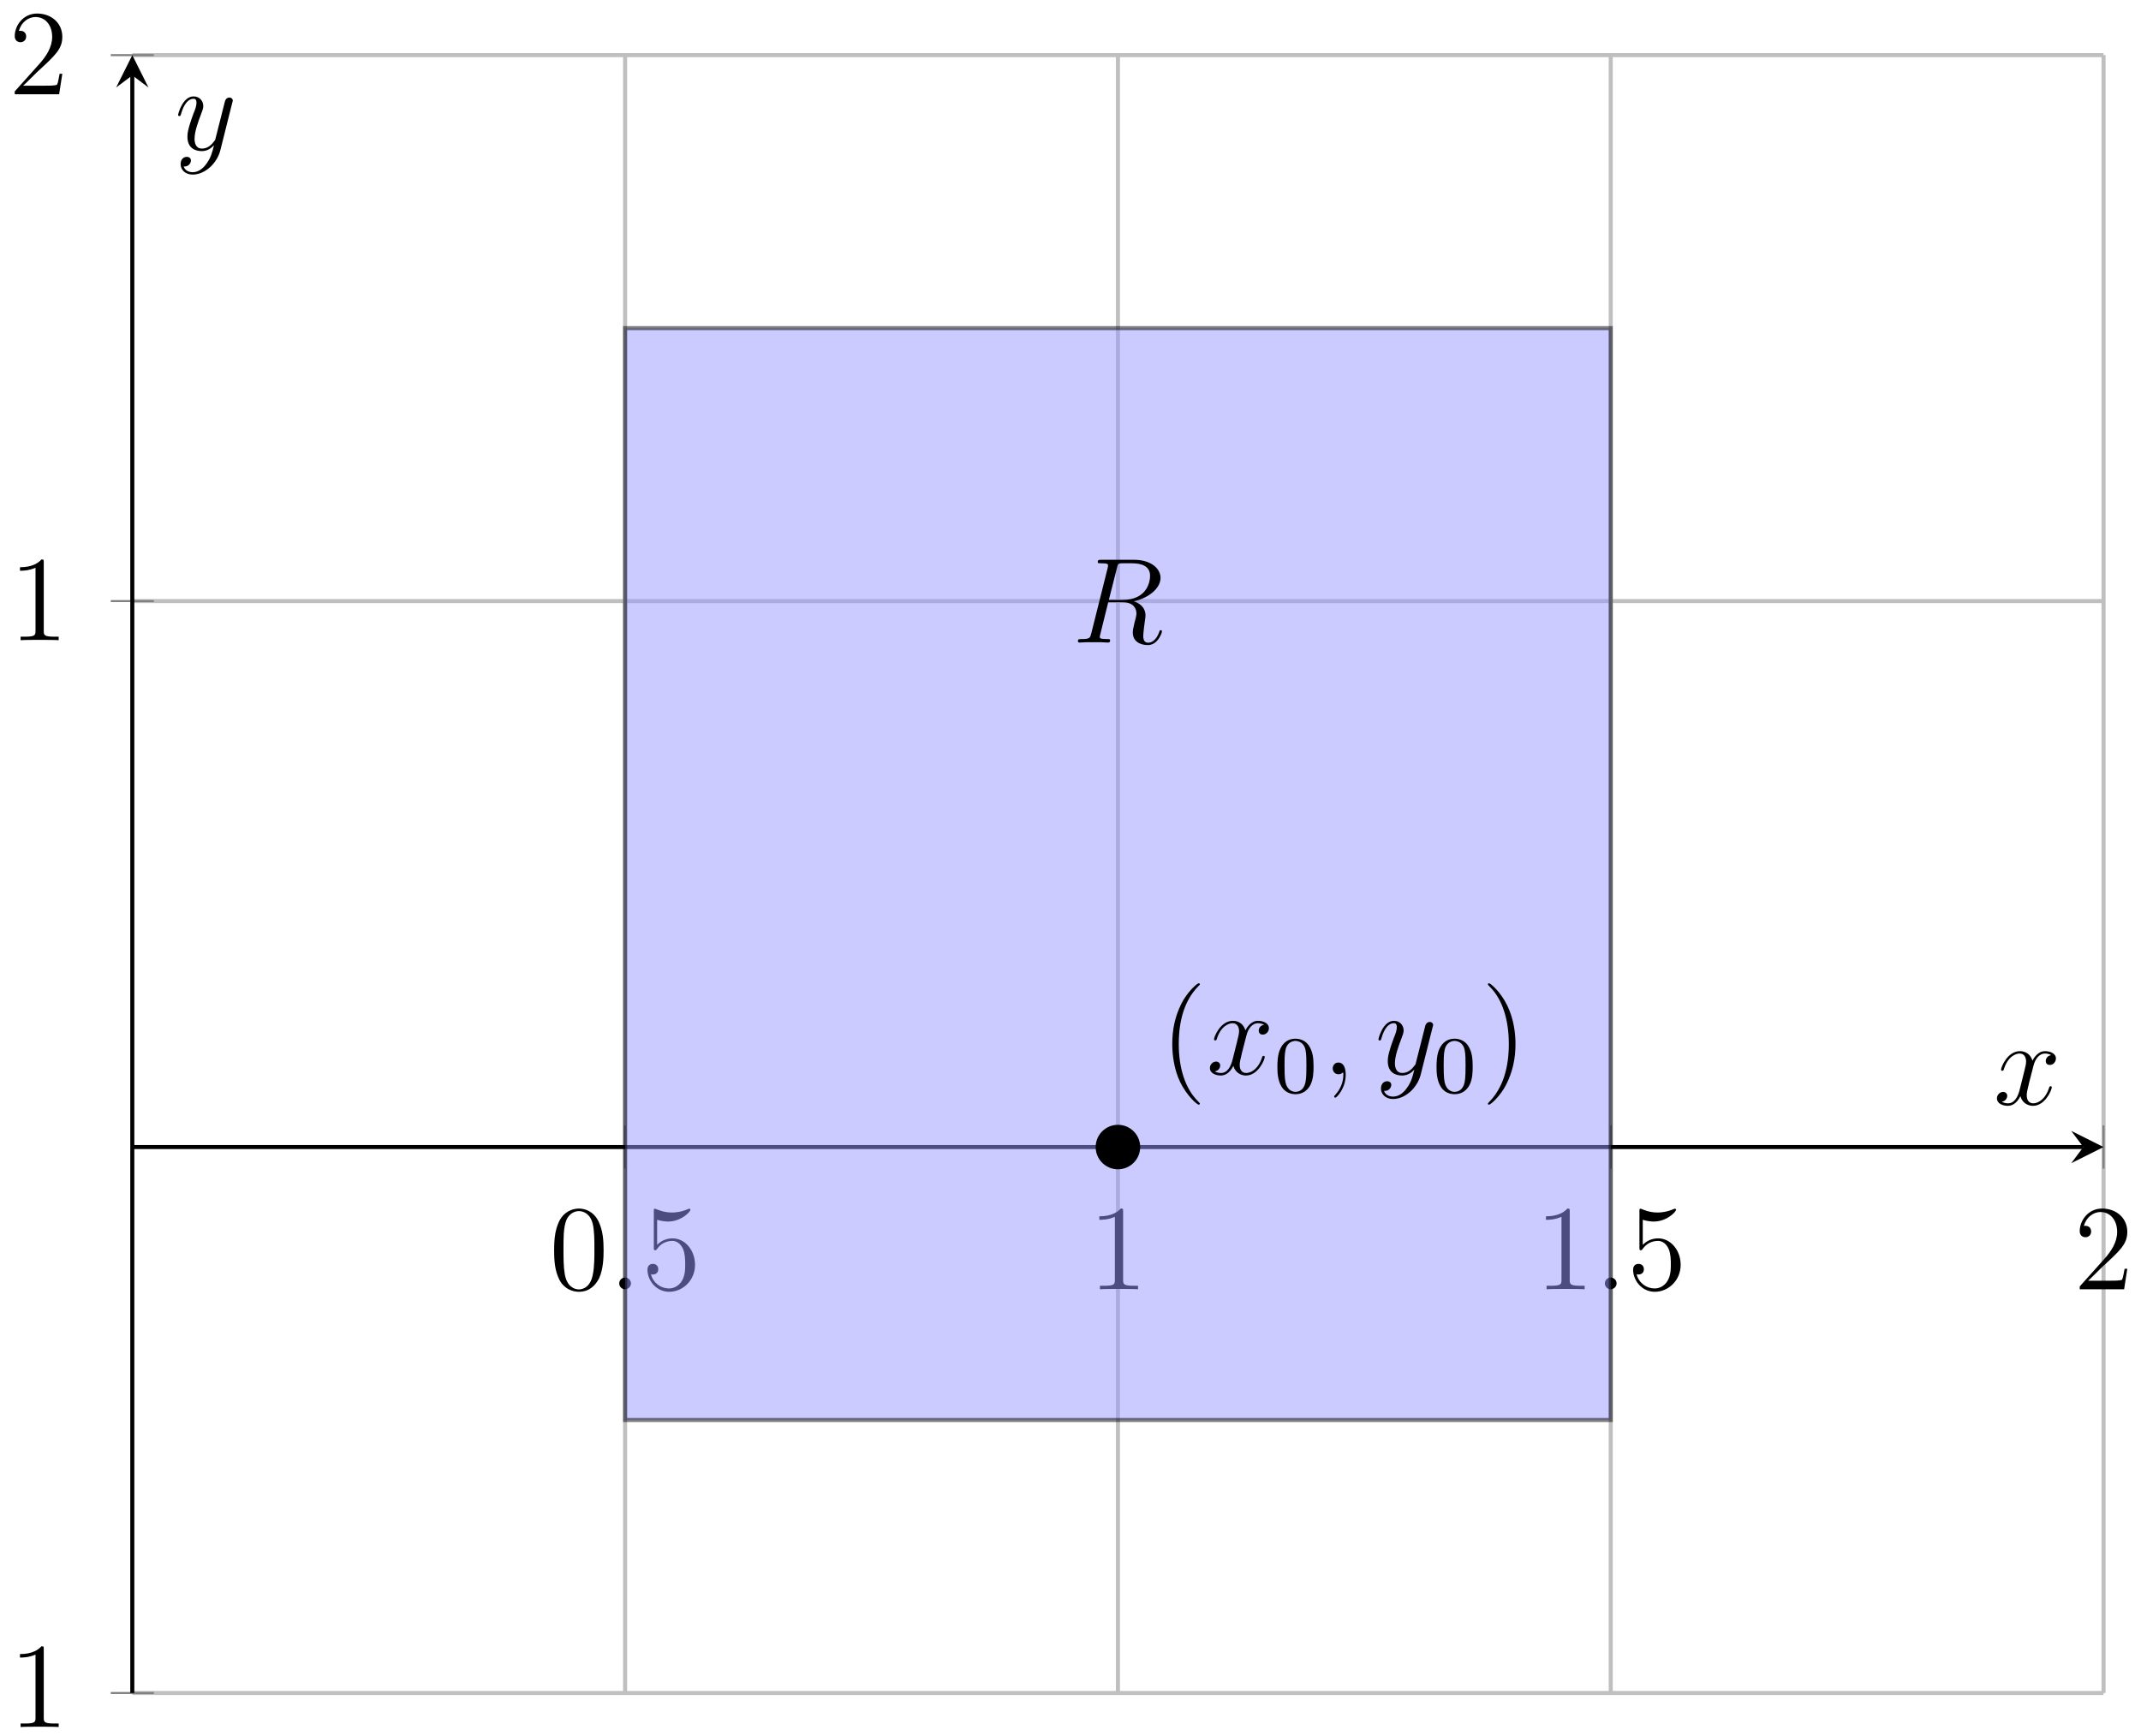
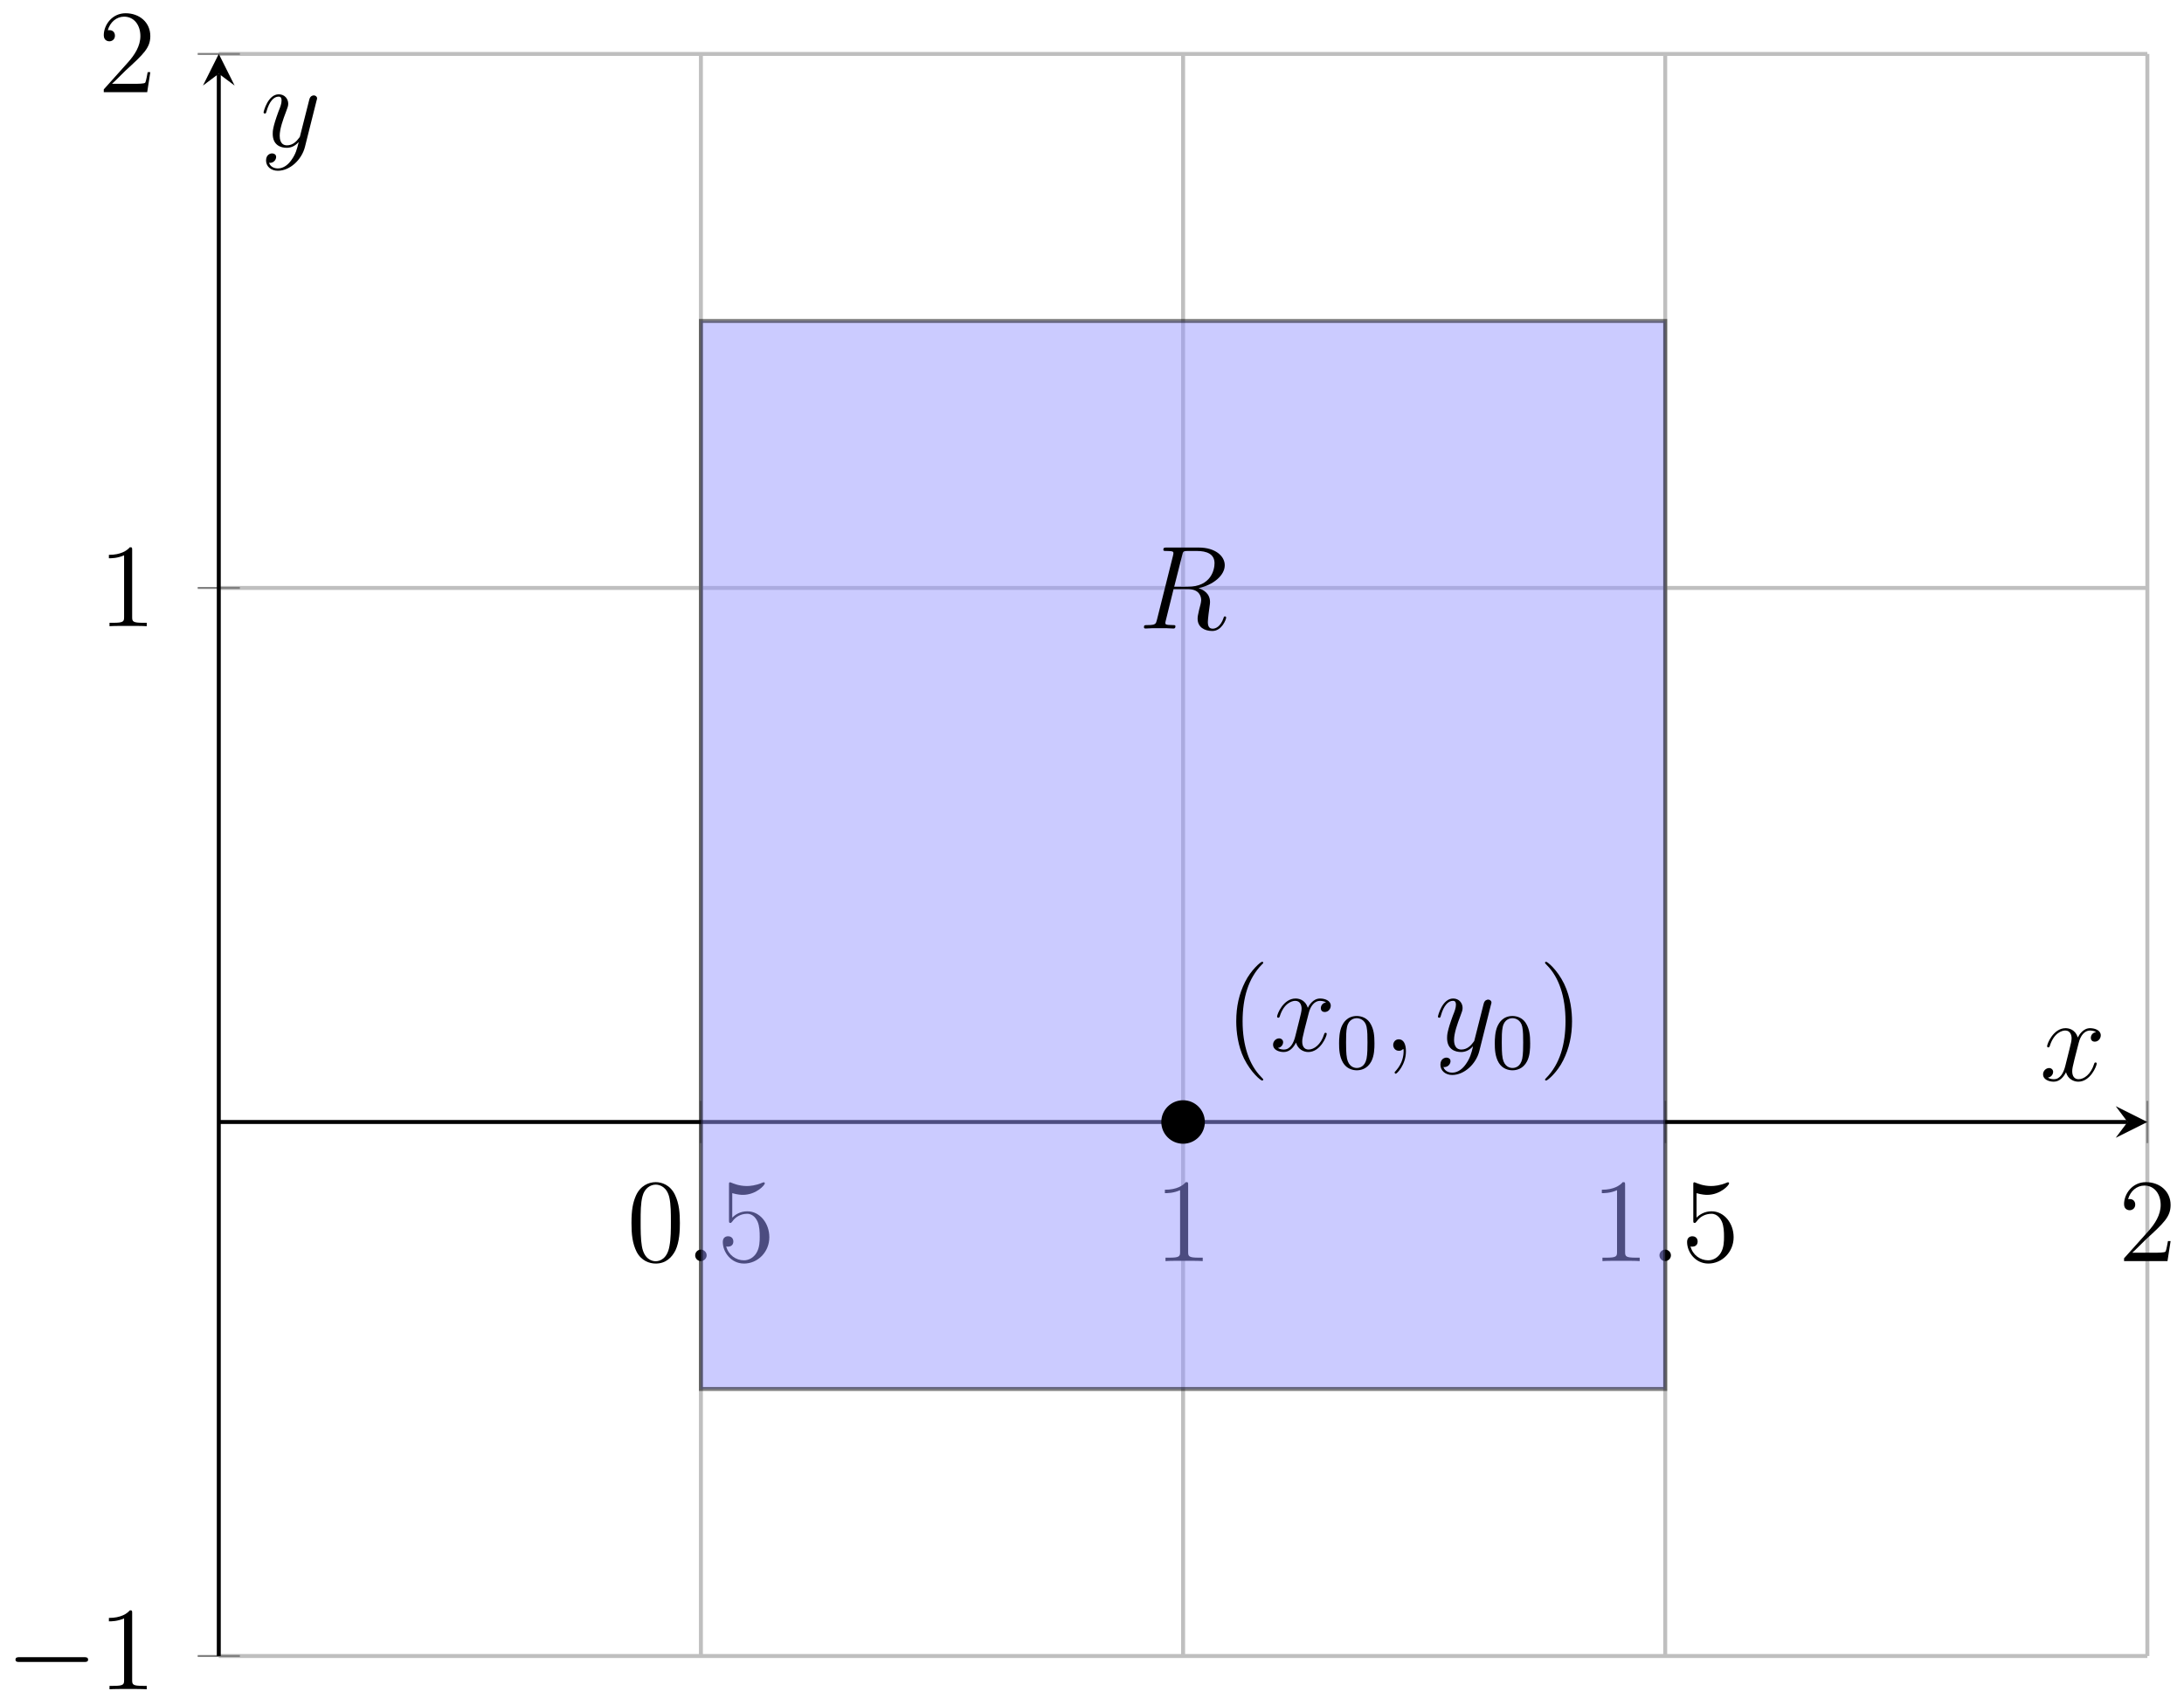
- <svg xmlns="http://www.w3.org/2000/svg" xmlns:xlink="http://www.w3.org/1999/xlink" width="211pt" height="171pt" viewBox="0 0 211 171" version="1.1">
+ <svg xmlns="http://www.w3.org/2000/svg" xmlns:xlink="http://www.w3.org/1999/xlink" width="220pt" height="171pt" viewBox="0 0 220 171" version="1.1">
  <defs>
    <g>
      <symbol overflow="visible" id="glyph0-0">
        <path style="stroke:none;" d="" />
      </symbol>
      <symbol overflow="visible" id="glyph0-1">
        <path style="stroke:none;" d="M 5.359 -3.828 C 5.359 -4.812 5.297 -5.781 4.859 -6.688 C 4.375 -7.688 3.516 -7.953 2.922 -7.953 C 2.234 -7.953 1.391 -7.609 0.938 -6.609 C 0.609 -5.859 0.484 -5.109 0.484 -3.828 C 0.484 -2.672 0.578 -1.797 1 -0.938 C 1.469 -0.031 2.297 0.25 2.922 0.25 C 3.953 0.25 4.547 -0.375 4.906 -1.062 C 5.328 -1.953 5.359 -3.125 5.359 -3.828 Z M 2.922 0.016 C 2.531 0.016 1.75 -0.203 1.531 -1.5 C 1.406 -2.219 1.406 -3.125 1.406 -3.969 C 1.406 -4.953 1.406 -5.828 1.594 -6.531 C 1.797 -7.344 2.406 -7.703 2.922 -7.703 C 3.375 -7.703 4.062 -7.438 4.297 -6.406 C 4.453 -5.719 4.453 -4.781 4.453 -3.969 C 4.453 -3.172 4.453 -2.266 4.312 -1.531 C 4.094 -0.219 3.328 0.016 2.922 0.016 Z M 2.922 0.016 " />
      </symbol>
      <symbol overflow="visible" id="glyph0-2">
        <path style="stroke:none;" d="M 1.531 -6.844 C 2.047 -6.688 2.469 -6.672 2.594 -6.672 C 3.938 -6.672 4.812 -7.656 4.812 -7.828 C 4.812 -7.875 4.781 -7.938 4.703 -7.938 C 4.688 -7.938 4.656 -7.938 4.547 -7.891 C 3.891 -7.609 3.312 -7.562 3 -7.562 C 2.219 -7.562 1.656 -7.812 1.422 -7.906 C 1.344 -7.938 1.312 -7.938 1.297 -7.938 C 1.203 -7.938 1.203 -7.859 1.203 -7.672 L 1.203 -4.125 C 1.203 -3.906 1.203 -3.844 1.344 -3.844 C 1.406 -3.844 1.422 -3.844 1.547 -4 C 1.875 -4.484 2.438 -4.766 3.031 -4.766 C 3.672 -4.766 3.984 -4.188 4.078 -3.984 C 4.281 -3.516 4.297 -2.922 4.297 -2.469 C 4.297 -2.016 4.297 -1.344 3.953 -0.797 C 3.688 -0.375 3.234 -0.078 2.703 -0.078 C 1.906 -0.078 1.141 -0.609 0.922 -1.484 C 0.984 -1.453 1.047 -1.453 1.109 -1.453 C 1.312 -1.453 1.641 -1.562 1.641 -1.969 C 1.641 -2.312 1.406 -2.5 1.109 -2.5 C 0.891 -2.5 0.578 -2.391 0.578 -1.922 C 0.578 -0.906 1.406 0.25 2.719 0.25 C 4.078 0.25 5.266 -0.891 5.266 -2.406 C 5.266 -3.828 4.297 -5.016 3.047 -5.016 C 2.359 -5.016 1.844 -4.703 1.531 -4.375 Z M 1.531 -6.844 " />
      </symbol>
      <symbol overflow="visible" id="glyph0-3">
        <path style="stroke:none;" d="M 3.438 -7.656 C 3.438 -7.938 3.438 -7.953 3.203 -7.953 C 2.922 -7.625 2.312 -7.188 1.094 -7.188 L 1.094 -6.844 C 1.359 -6.844 1.953 -6.844 2.625 -7.141 L 2.625 -0.922 C 2.625 -0.484 2.578 -0.344 1.531 -0.344 L 1.156 -0.344 L 1.156 0 C 1.484 -0.031 2.641 -0.031 3.031 -0.031 C 3.438 -0.031 4.578 -0.031 4.906 0 L 4.906 -0.344 L 4.531 -0.344 C 3.484 -0.344 3.438 -0.484 3.438 -0.922 Z M 3.438 -7.656 " />
      </symbol>
      <symbol overflow="visible" id="glyph0-4">
        <path style="stroke:none;" d="M 5.266 -2.016 L 5 -2.016 C 4.953 -1.812 4.859 -1.141 4.75 -0.953 C 4.656 -0.844 3.984 -0.844 3.625 -0.844 L 1.406 -0.844 C 1.734 -1.125 2.469 -1.891 2.766 -2.172 C 4.594 -3.844 5.266 -4.469 5.266 -5.656 C 5.266 -7.031 4.172 -7.953 2.781 -7.953 C 1.406 -7.953 0.578 -6.766 0.578 -5.734 C 0.578 -5.125 1.109 -5.125 1.141 -5.125 C 1.406 -5.125 1.703 -5.312 1.703 -5.688 C 1.703 -6.031 1.484 -6.25 1.141 -6.25 C 1.047 -6.25 1.016 -6.25 0.984 -6.234 C 1.203 -7.047 1.859 -7.609 2.625 -7.609 C 3.641 -7.609 4.266 -6.75 4.266 -5.656 C 4.266 -4.641 3.688 -3.75 3 -2.984 L 0.578 -0.281 L 0.578 0 L 4.953 0 Z M 5.266 -2.016 " />
      </symbol>
      <symbol overflow="visible" id="glyph0-5">
        <path style="stroke:none;" d="M 3.891 2.906 C 3.891 2.875 3.891 2.844 3.688 2.641 C 2.484 1.438 1.812 -0.531 1.812 -2.969 C 1.812 -5.297 2.375 -7.297 3.766 -8.703 C 3.891 -8.812 3.891 -8.828 3.891 -8.875 C 3.891 -8.938 3.828 -8.969 3.781 -8.969 C 3.625 -8.969 2.641 -8.109 2.062 -6.938 C 1.453 -5.719 1.172 -4.453 1.172 -2.969 C 1.172 -1.906 1.344 -0.484 1.953 0.781 C 2.672 2.219 3.641 3 3.781 3 C 3.828 3 3.891 2.969 3.891 2.906 Z M 3.891 2.906 " />
      </symbol>
      <symbol overflow="visible" id="glyph0-6">
        <path style="stroke:none;" d="M 3.375 -2.969 C 3.375 -3.891 3.25 -5.359 2.578 -6.75 C 1.875 -8.188 0.891 -8.969 0.766 -8.969 C 0.719 -8.969 0.656 -8.938 0.656 -8.875 C 0.656 -8.828 0.656 -8.812 0.859 -8.609 C 2.062 -7.406 2.719 -5.422 2.719 -2.984 C 2.719 -0.672 2.156 1.328 0.781 2.734 C 0.656 2.844 0.656 2.875 0.656 2.906 C 0.656 2.969 0.719 3 0.766 3 C 0.922 3 1.906 2.141 2.484 0.969 C 3.094 -0.25 3.375 -1.547 3.375 -2.969 Z M 3.375 -2.969 " />
      </symbol>
      <symbol overflow="visible" id="glyph1-0">
        <path style="stroke:none;" d="" />
      </symbol>
      <symbol overflow="visible" id="glyph1-1">
        <path style="stroke:none;" d="M 2.203 -0.578 C 2.203 -0.922 1.906 -1.156 1.625 -1.156 C 1.281 -1.156 1.047 -0.875 1.047 -0.578 C 1.047 -0.234 1.328 0 1.609 0 C 1.953 0 2.203 -0.281 2.203 -0.578 Z M 2.203 -0.578 " />
      </symbol>
      <symbol overflow="visible" id="glyph1-2">
        <path style="stroke:none;" d="M 4.406 -7.344 C 4.5 -7.797 4.547 -7.812 5.016 -7.812 L 5.875 -7.812 C 6.906 -7.812 7.672 -7.5 7.672 -6.578 C 7.672 -5.969 7.359 -4.203 4.953 -4.203 L 3.609 -4.203 Z M 6.062 -4.062 C 7.547 -4.391 8.703 -5.344 8.703 -6.375 C 8.703 -7.297 7.75 -8.156 6.094 -8.156 L 2.859 -8.156 C 2.625 -8.156 2.516 -8.156 2.516 -7.938 C 2.516 -7.812 2.594 -7.812 2.828 -7.812 C 3.531 -7.812 3.531 -7.719 3.531 -7.594 C 3.531 -7.562 3.531 -7.5 3.484 -7.312 L 1.875 -0.891 C 1.766 -0.469 1.75 -0.344 0.922 -0.344 C 0.641 -0.344 0.562 -0.344 0.562 -0.125 C 0.562 0 0.688 0 0.734 0 C 0.938 0 1.188 -0.031 1.422 -0.031 L 2.828 -0.031 C 3.047 -0.031 3.297 0 3.516 0 C 3.609 0 3.734 0 3.734 -0.234 C 3.734 -0.344 3.641 -0.344 3.453 -0.344 C 2.719 -0.344 2.719 -0.438 2.719 -0.562 C 2.719 -0.578 2.719 -0.656 2.75 -0.75 L 3.547 -3.969 L 4.984 -3.969 C 6.125 -3.969 6.328 -3.25 6.328 -2.859 C 6.328 -2.672 6.219 -2.219 6.125 -1.906 C 6 -1.344 5.969 -1.219 5.969 -0.984 C 5.969 -0.141 6.656 0.25 7.453 0.25 C 8.422 0.25 8.844 -0.938 8.844 -1.094 C 8.844 -1.188 8.781 -1.219 8.719 -1.219 C 8.625 -1.219 8.594 -1.141 8.578 -1.047 C 8.281 -0.203 7.797 0.016 7.5 0.016 C 7.203 0.016 7 -0.125 7 -0.656 C 7 -0.938 7.141 -2.031 7.156 -2.094 C 7.219 -2.531 7.219 -2.578 7.219 -2.672 C 7.219 -3.547 6.516 -3.922 6.062 -4.062 Z M 6.062 -4.062 " />
      </symbol>
      <symbol overflow="visible" id="glyph1-3">
        <path style="stroke:none;" d="M 5.672 -4.875 C 5.281 -4.812 5.141 -4.516 5.141 -4.297 C 5.141 -4 5.359 -3.906 5.531 -3.906 C 5.891 -3.906 6.141 -4.219 6.141 -4.547 C 6.141 -5.047 5.562 -5.266 5.062 -5.266 C 4.344 -5.266 3.938 -4.547 3.828 -4.328 C 3.547 -5.219 2.812 -5.266 2.594 -5.266 C 1.375 -5.266 0.734 -3.703 0.734 -3.438 C 0.734 -3.391 0.781 -3.328 0.859 -3.328 C 0.953 -3.328 0.984 -3.406 1 -3.453 C 1.406 -4.781 2.219 -5.031 2.562 -5.031 C 3.094 -5.031 3.203 -4.531 3.203 -4.25 C 3.203 -3.984 3.125 -3.703 2.984 -3.125 L 2.578 -1.5 C 2.406 -0.781 2.062 -0.125 1.422 -0.125 C 1.359 -0.125 1.062 -0.125 0.812 -0.281 C 1.25 -0.359 1.344 -0.719 1.344 -0.859 C 1.344 -1.094 1.156 -1.25 0.938 -1.25 C 0.641 -1.25 0.328 -0.984 0.328 -0.609 C 0.328 -0.109 0.891 0.125 1.406 0.125 C 1.984 0.125 2.391 -0.328 2.641 -0.828 C 2.828 -0.125 3.438 0.125 3.875 0.125 C 5.094 0.125 5.734 -1.453 5.734 -1.703 C 5.734 -1.766 5.688 -1.812 5.625 -1.812 C 5.516 -1.812 5.5 -1.75 5.469 -1.656 C 5.141 -0.609 4.453 -0.125 3.906 -0.125 C 3.484 -0.125 3.266 -0.438 3.266 -0.922 C 3.266 -1.188 3.312 -1.375 3.5 -2.156 L 3.922 -3.797 C 4.094 -4.5 4.5 -5.031 5.062 -5.031 C 5.078 -5.031 5.422 -5.031 5.672 -4.875 Z M 5.672 -4.875 " />
      </symbol>
      <symbol overflow="visible" id="glyph1-4">
        <path style="stroke:none;" d="M 2.328 0.047 C 2.328 -0.641 2.109 -1.156 1.609 -1.156 C 1.234 -1.156 1.047 -0.844 1.047 -0.578 C 1.047 -0.328 1.219 0 1.625 0 C 1.781 0 1.906 -0.047 2.016 -0.156 C 2.047 -0.172 2.062 -0.172 2.062 -0.172 C 2.094 -0.172 2.094 -0.016 2.094 0.047 C 2.094 0.438 2.016 1.219 1.328 2 C 1.188 2.141 1.188 2.156 1.188 2.188 C 1.188 2.25 1.25 2.312 1.312 2.312 C 1.406 2.312 2.328 1.422 2.328 0.047 Z M 2.328 0.047 " />
      </symbol>
      <symbol overflow="visible" id="glyph1-5">
        <path style="stroke:none;" d="M 3.141 1.344 C 2.828 1.797 2.359 2.203 1.766 2.203 C 1.625 2.203 1.047 2.172 0.875 1.625 C 0.906 1.641 0.969 1.641 0.984 1.641 C 1.344 1.641 1.594 1.328 1.594 1.047 C 1.594 0.781 1.359 0.688 1.188 0.688 C 0.984 0.688 0.578 0.828 0.578 1.406 C 0.578 2.016 1.094 2.438 1.766 2.438 C 2.969 2.438 4.172 1.344 4.5 0.016 L 5.672 -4.656 C 5.688 -4.703 5.719 -4.781 5.719 -4.859 C 5.719 -5.031 5.562 -5.156 5.391 -5.156 C 5.281 -5.156 5.031 -5.109 4.938 -4.75 L 4.047 -1.234 C 4 -1.016 4 -0.984 3.891 -0.859 C 3.656 -0.531 3.266 -0.125 2.688 -0.125 C 2.016 -0.125 1.953 -0.781 1.953 -1.094 C 1.953 -1.781 2.281 -2.703 2.609 -3.562 C 2.734 -3.906 2.812 -4.078 2.812 -4.312 C 2.812 -4.812 2.453 -5.266 1.859 -5.266 C 0.766 -5.266 0.328 -3.531 0.328 -3.438 C 0.328 -3.391 0.375 -3.328 0.453 -3.328 C 0.562 -3.328 0.578 -3.375 0.625 -3.547 C 0.906 -4.547 1.359 -5.031 1.828 -5.031 C 1.938 -5.031 2.141 -5.031 2.141 -4.641 C 2.141 -4.328 2.016 -3.984 1.828 -3.531 C 1.25 -1.953 1.25 -1.562 1.25 -1.281 C 1.25 -0.141 2.062 0.125 2.656 0.125 C 3 0.125 3.438 0.016 3.844 -0.438 L 3.859 -0.422 C 3.688 0.281 3.562 0.75 3.141 1.344 Z M 3.141 1.344 " />
      </symbol>
      <symbol overflow="visible" id="glyph2-0">
        <path style="stroke:none;" d="" />
      </symbol>
      <symbol overflow="visible" id="glyph2-1">
+         <path style="stroke:none;" d="M 7.875 -2.75 C 8.078 -2.75 8.297 -2.75 8.297 -2.984 C 8.297 -3.234 8.078 -3.234 7.875 -3.234 L 1.406 -3.234 C 1.203 -3.234 0.984 -3.234 0.984 -2.984 C 0.984 -2.75 1.203 -2.75 1.406 -2.75 Z M 7.875 -2.75 " />
+       </symbol>
+       <symbol overflow="visible" id="glyph3-0">
+         <path style="stroke:none;" d="" />
+       </symbol>
+       <symbol overflow="visible" id="glyph3-1">
        <path style="stroke:none;" d="M 3.891 -2.547 C 3.891 -3.391 3.812 -3.906 3.547 -4.422 C 3.203 -5.125 2.547 -5.297 2.109 -5.297 C 1.109 -5.297 0.734 -4.547 0.625 -4.328 C 0.344 -3.75 0.328 -2.953 0.328 -2.547 C 0.328 -2.016 0.344 -1.219 0.734 -0.578 C 1.094 0.016 1.688 0.172 2.109 0.172 C 2.5 0.172 3.172 0.047 3.578 -0.734 C 3.875 -1.312 3.891 -2.031 3.891 -2.547 Z M 2.109 -0.062 C 1.844 -0.062 1.297 -0.188 1.125 -1.016 C 1.031 -1.469 1.031 -2.219 1.031 -2.641 C 1.031 -3.188 1.031 -3.75 1.125 -4.188 C 1.297 -5 1.906 -5.078 2.109 -5.078 C 2.375 -5.078 2.938 -4.938 3.094 -4.219 C 3.188 -3.781 3.188 -3.172 3.188 -2.641 C 3.188 -2.172 3.188 -1.453 3.094 -1 C 2.922 -0.172 2.375 -0.062 2.109 -0.062 Z M 2.109 -0.062 " />
      </symbol>
    </g>
  </defs>
  <g id="surface1">
-     <path style="fill:none;stroke-width:0.399;stroke-linecap:butt;stroke-linejoin:miter;stroke:rgb(75%,75%,75%);stroke-opacity:1;stroke-miterlimit:10;" d="M 48.567 -0.001 L 48.567 161.396 M 97.138 -0.001 L 97.138 161.396 M 145.704 -0.001 L 145.704 161.396 M 194.271 -0.001 L 194.271 161.396 " transform="matrix(1,0,0,-1.00006,13.038,166.8393)" />
-     <path style="fill:none;stroke-width:0.399;stroke-linecap:butt;stroke-linejoin:miter;stroke:rgb(75%,75%,75%);stroke-opacity:1;stroke-miterlimit:10;" d="M 0.001 -0.001 L 194.271 -0.001 M 0.001 107.598 L 194.271 107.598 M 0.001 161.396 L 194.271 161.396 " transform="matrix(1,0,0,-1.00006,13.038,166.8393)" />
-     <path style="fill:none;stroke-width:0.199;stroke-linecap:butt;stroke-linejoin:miter;stroke:rgb(50%,50%,50%);stroke-opacity:1;stroke-miterlimit:10;" d="M 48.567 51.672 L 48.567 55.926 M 97.138 51.672 L 97.138 55.926 M 145.704 51.672 L 145.704 55.926 M 194.271 51.672 L 194.271 55.926 " transform="matrix(1,0,0,-1.00006,13.038,166.8393)" />
-     <path style="fill:none;stroke-width:0.199;stroke-linecap:butt;stroke-linejoin:miter;stroke:rgb(50%,50%,50%);stroke-opacity:1;stroke-miterlimit:10;" d="M -2.124 -0.001 L 2.126 -0.001 M -2.124 107.598 L 2.126 107.598 M -2.124 161.396 L 2.126 161.396 " transform="matrix(1,0,0,-1.00006,13.038,166.8393)" />
-     <path style="fill:none;stroke-width:0.399;stroke-linecap:butt;stroke-linejoin:miter;stroke:rgb(0%,0%,0%);stroke-opacity:1;stroke-miterlimit:10;" d="M 0.001 53.797 L 192.278 53.797 " transform="matrix(1,0,0,-1.00006,13.038,166.8393)" />
-     <path style=" stroke:none;fill-rule:nonzero;fill:rgb(0%,0%,0%);fill-opacity:1;" d="M 207.309 113.039 L 204.121 111.445 L 205.316 113.039 L 204.121 114.633 " />
-     <path style="fill:none;stroke-width:0.399;stroke-linecap:butt;stroke-linejoin:miter;stroke:rgb(0%,0%,0%);stroke-opacity:1;stroke-miterlimit:10;" d="M 0.001 -0.001 L 0.001 159.404 " transform="matrix(1,0,0,-1.00006,13.038,166.8393)" />
-     <path style=" stroke:none;fill-rule:nonzero;fill:rgb(0%,0%,0%);fill-opacity:1;" d="M 13.039 5.434 L 11.445 8.621 L 13.039 7.426 L 14.633 8.621 " />
+     <path style="fill:none;stroke-width:0.399;stroke-linecap:butt;stroke-linejoin:miter;stroke:rgb(75%,75%,75%);stroke-opacity:1;stroke-miterlimit:10;" d="M 48.567 -0.001 L 48.567 161.396 M 97.138 -0.001 L 97.138 161.396 M 145.704 -0.001 L 145.704 161.396 M 194.271 -0.001 L 194.271 161.396 " transform="matrix(1,0,0,-1.00006,22.038,166.8393)" />
+     <path style="fill:none;stroke-width:0.399;stroke-linecap:butt;stroke-linejoin:miter;stroke:rgb(75%,75%,75%);stroke-opacity:1;stroke-miterlimit:10;" d="M 0.001 -0.001 L 194.271 -0.001 M 0.001 107.598 L 194.271 107.598 M 0.001 161.396 L 194.271 161.396 " transform="matrix(1,0,0,-1.00006,22.038,166.8393)" />
+     <path style="fill:none;stroke-width:0.199;stroke-linecap:butt;stroke-linejoin:miter;stroke:rgb(50%,50%,50%);stroke-opacity:1;stroke-miterlimit:10;" d="M 48.567 51.672 L 48.567 55.926 M 97.138 51.672 L 97.138 55.926 M 145.704 51.672 L 145.704 55.926 M 194.271 51.672 L 194.271 55.926 " transform="matrix(1,0,0,-1.00006,22.038,166.8393)" />
+     <path style="fill:none;stroke-width:0.199;stroke-linecap:butt;stroke-linejoin:miter;stroke:rgb(50%,50%,50%);stroke-opacity:1;stroke-miterlimit:10;" d="M -2.124 -0.001 L 2.126 -0.001 M -2.124 107.598 L 2.126 107.598 M -2.124 161.396 L 2.126 161.396 " transform="matrix(1,0,0,-1.00006,22.038,166.8393)" />
+     <path style="fill:none;stroke-width:0.399;stroke-linecap:butt;stroke-linejoin:miter;stroke:rgb(0%,0%,0%);stroke-opacity:1;stroke-miterlimit:10;" d="M 0.001 53.797 L 192.278 53.797 " transform="matrix(1,0,0,-1.00006,22.038,166.8393)" />
+     <path style=" stroke:none;fill-rule:nonzero;fill:rgb(0%,0%,0%);fill-opacity:1;" d="M 216.309 113.039 L 213.121 111.445 L 214.316 113.039 L 213.121 114.633 " />
+     <path style="fill:none;stroke-width:0.399;stroke-linecap:butt;stroke-linejoin:miter;stroke:rgb(0%,0%,0%);stroke-opacity:1;stroke-miterlimit:10;" d="M 0.001 -0.001 L 0.001 159.404 " transform="matrix(1,0,0,-1.00006,22.038,166.8393)" />
+     <path style=" stroke:none;fill-rule:nonzero;fill:rgb(0%,0%,0%);fill-opacity:1;" d="M 22.039 5.434 L 20.445 8.621 L 22.039 7.426 L 23.633 8.621 " />
    <g style="fill:rgb(0%,0%,0%);fill-opacity:1;">
-       <use xlink:href="#glyph0-1" x="54.127" y="127.053" />
+       <use xlink:href="#glyph0-1" x="63.127" y="127.053" />
    </g>
    <g style="fill:rgb(0%,0%,0%);fill-opacity:1;">
-       <use xlink:href="#glyph1-1" x="59.98" y="127.053" />
+       <use xlink:href="#glyph1-1" x="68.98" y="127.053" />
    </g>
    <g style="fill:rgb(0%,0%,0%);fill-opacity:1;">
-       <use xlink:href="#glyph0-2" x="63.231" y="127.053" />
+       <use xlink:href="#glyph0-2" x="72.231" y="127.053" />
    </g>
    <g style="fill:rgb(0%,0%,0%);fill-opacity:1;">
-       <use xlink:href="#glyph0-3" x="107.248" y="127.053" />
+       <use xlink:href="#glyph0-3" x="116.248" y="127.053" />
    </g>
    <g style="fill:rgb(0%,0%,0%);fill-opacity:1;">
-       <use xlink:href="#glyph0-3" x="151.263" y="127.053" />
+       <use xlink:href="#glyph0-3" x="160.263" y="127.053" />
    </g>
    <g style="fill:rgb(0%,0%,0%);fill-opacity:1;">
-       <use xlink:href="#glyph1-1" x="157.116" y="127.053" />
+       <use xlink:href="#glyph1-1" x="166.116" y="127.053" />
    </g>
    <g style="fill:rgb(0%,0%,0%);fill-opacity:1;">
-       <use xlink:href="#glyph0-2" x="160.367" y="127.053" />
+       <use xlink:href="#glyph0-2" x="169.367" y="127.053" />
    </g>
    <g style="fill:rgb(0%,0%,0%);fill-opacity:1;">
-       <use xlink:href="#glyph0-4" x="204.384" y="127.053" />
+       <use xlink:href="#glyph0-4" x="213.384" y="127.053" />
    </g>
    <g style="fill:rgb(0%,0%,0%);fill-opacity:1;">
-       <use xlink:href="#glyph0-3" x="0.875" y="170.193" />
+       <use xlink:href="#glyph2-1" x="0.577" y="170.193" />
    </g>
    <g style="fill:rgb(0%,0%,0%);fill-opacity:1;">
-       <use xlink:href="#glyph0-3" x="0.875" y="63.089" />
+       <use xlink:href="#glyph0-3" x="9.875" y="170.193" />
    </g>
    <g style="fill:rgb(0%,0%,0%);fill-opacity:1;">
-       <use xlink:href="#glyph0-4" x="0.875" y="9.287" />
-     </g>
-     <path style="fill-rule:nonzero;fill:rgb(59.999%,59.999%,100%);fill-opacity:0.5;stroke-width:0.399;stroke-linecap:butt;stroke-linejoin:miter;stroke:rgb(0%,0%,0%);stroke-opacity:0.5;stroke-miterlimit:10;" d="M 48.567 26.9 L 48.567 134.495 L 145.704 134.495 L 145.704 26.9 Z M 48.567 26.9 " transform="matrix(1,0,0,-1.00006,13.038,166.8393)" />
-     <g style="fill:rgb(0%,0%,0%);fill-opacity:1;">
-       <use xlink:href="#glyph1-2" x="105.67" y="63.321" />
+       <use xlink:href="#glyph0-3" x="9.875" y="63.089" />
    </g>
    <g style="fill:rgb(0%,0%,0%);fill-opacity:1;">
-       <use xlink:href="#glyph0-5" x="114.358" y="105.865" />
+       <use xlink:href="#glyph0-4" x="9.875" y="9.287" />
+     </g>
+     <path style="fill-rule:nonzero;fill:rgb(59.999%,59.999%,100%);fill-opacity:0.5;stroke-width:0.399;stroke-linecap:butt;stroke-linejoin:miter;stroke:rgb(0%,0%,0%);stroke-opacity:0.5;stroke-miterlimit:10;" d="M 48.567 26.9 L 48.567 134.495 L 145.704 134.495 L 145.704 26.9 Z M 48.567 26.9 " transform="matrix(1,0,0,-1.00006,22.038,166.8393)" />
+     <g style="fill:rgb(0%,0%,0%);fill-opacity:1;">
+       <use xlink:href="#glyph1-2" x="114.67" y="63.321" />
    </g>
    <g style="fill:rgb(0%,0%,0%);fill-opacity:1;">
-       <use xlink:href="#glyph1-3" x="118.91" y="105.865" />
+       <use xlink:href="#glyph0-5" x="123.358" y="105.865" />
    </g>
    <g style="fill:rgb(0%,0%,0%);fill-opacity:1;">
-       <use xlink:href="#glyph2-1" x="125.562" y="107.659" />
+       <use xlink:href="#glyph1-3" x="127.91" y="105.865" />
    </g>
    <g style="fill:rgb(0%,0%,0%);fill-opacity:1;">
-       <use xlink:href="#glyph1-4" x="130.295" y="105.865" />
+       <use xlink:href="#glyph3-1" x="134.562" y="107.659" />
    </g>
    <g style="fill:rgb(0%,0%,0%);fill-opacity:1;">
-       <use xlink:href="#glyph1-5" x="135.519" y="105.865" />
+       <use xlink:href="#glyph1-4" x="139.295" y="105.865" />
    </g>
    <g style="fill:rgb(0%,0%,0%);fill-opacity:1;">
-       <use xlink:href="#glyph2-1" x="141.246" y="107.659" />
+       <use xlink:href="#glyph1-5" x="144.519" y="105.865" />
    </g>
    <g style="fill:rgb(0%,0%,0%);fill-opacity:1;">
-       <use xlink:href="#glyph0-6" x="145.979" y="105.865" />
-     </g>
-     <path style="fill-rule:nonzero;fill:rgb(0%,0%,0%);fill-opacity:1;stroke-width:0.399;stroke-linecap:butt;stroke-linejoin:miter;stroke:rgb(0%,0%,0%);stroke-opacity:1;stroke-miterlimit:10;" d="M 99.13 53.797 C 99.13 54.898 98.235 55.789 97.138 55.789 C 96.036 55.789 95.142 54.898 95.142 53.797 C 95.142 52.699 96.036 51.805 97.138 51.805 C 98.235 51.805 99.13 52.699 99.13 53.797 Z M 99.13 53.797 " transform="matrix(1,0,0,-1.00006,13.038,166.8393)" />
-     <g style="fill:rgb(0%,0%,0%);fill-opacity:1;">
-       <use xlink:href="#glyph1-3" x="196.474" y="108.854" />
+       <use xlink:href="#glyph3-1" x="150.246" y="107.659" />
    </g>
    <g style="fill:rgb(0%,0%,0%);fill-opacity:1;">
-       <use xlink:href="#glyph1-5" x="17.222" y="14.767" />
+       <use xlink:href="#glyph0-6" x="154.979" y="105.865" />
+     </g>
+     <path style="fill-rule:nonzero;fill:rgb(0%,0%,0%);fill-opacity:1;stroke-width:0.399;stroke-linecap:butt;stroke-linejoin:miter;stroke:rgb(0%,0%,0%);stroke-opacity:1;stroke-miterlimit:10;" d="M 99.13 53.797 C 99.13 54.898 98.235 55.789 97.138 55.789 C 96.036 55.789 95.142 54.898 95.142 53.797 C 95.142 52.699 96.036 51.805 97.138 51.805 C 98.235 51.805 99.13 52.699 99.13 53.797 Z M 99.13 53.797 " transform="matrix(1,0,0,-1.00006,22.038,166.8393)" />
+     <g style="fill:rgb(0%,0%,0%);fill-opacity:1;">
+       <use xlink:href="#glyph1-3" x="205.474" y="108.854" />
+     </g>
+     <g style="fill:rgb(0%,0%,0%);fill-opacity:1;">
+       <use xlink:href="#glyph1-5" x="26.222" y="14.767" />
    </g>
  </g>
</svg>
